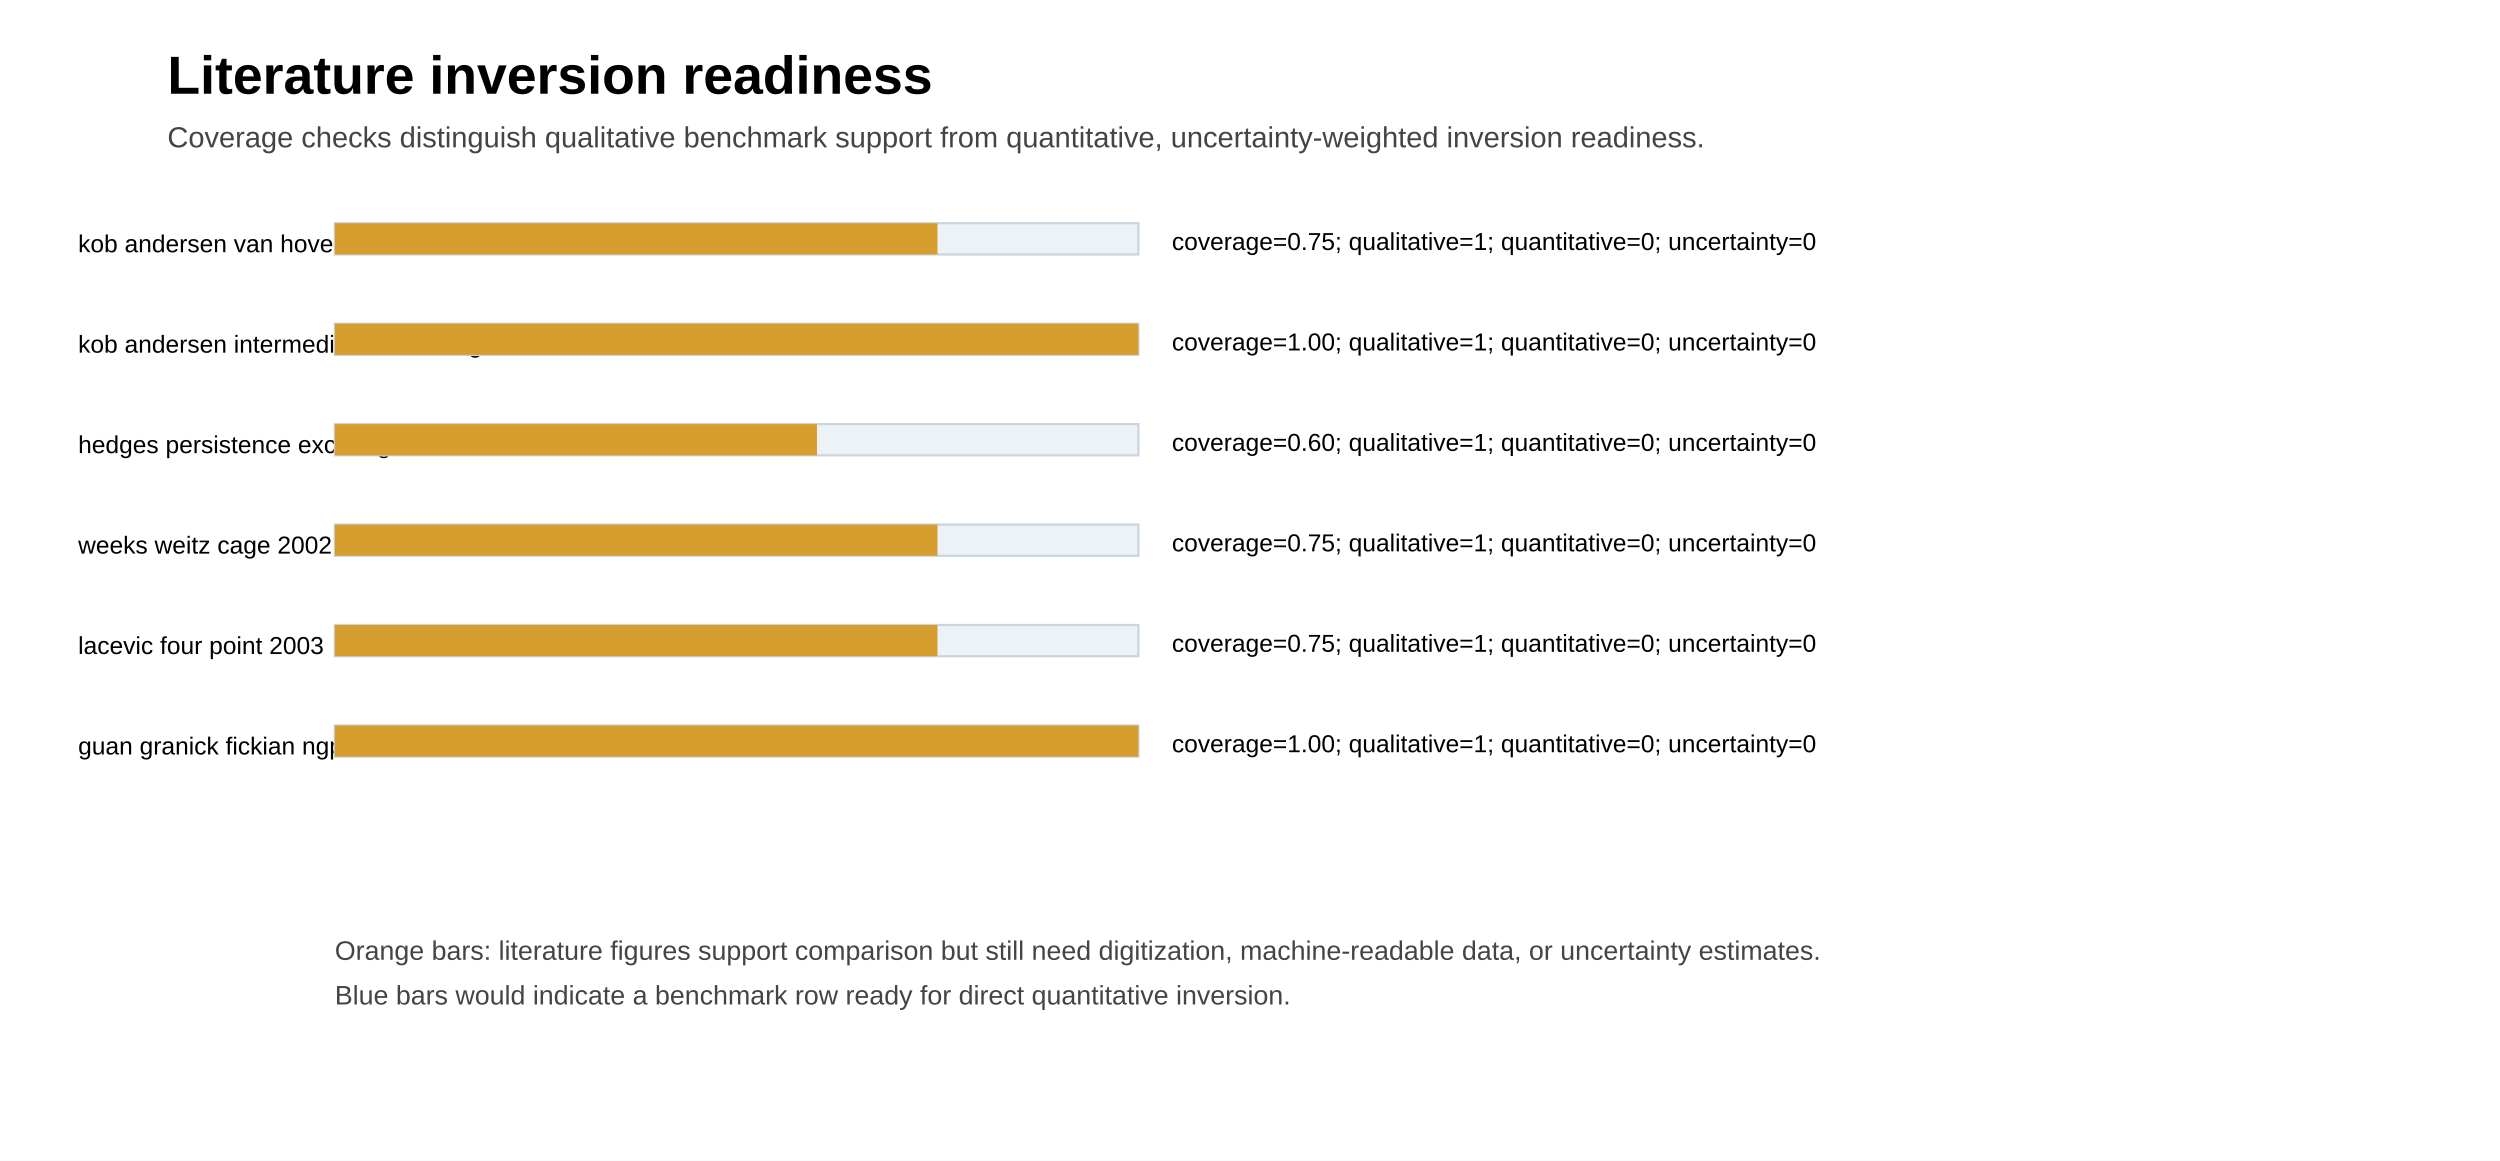
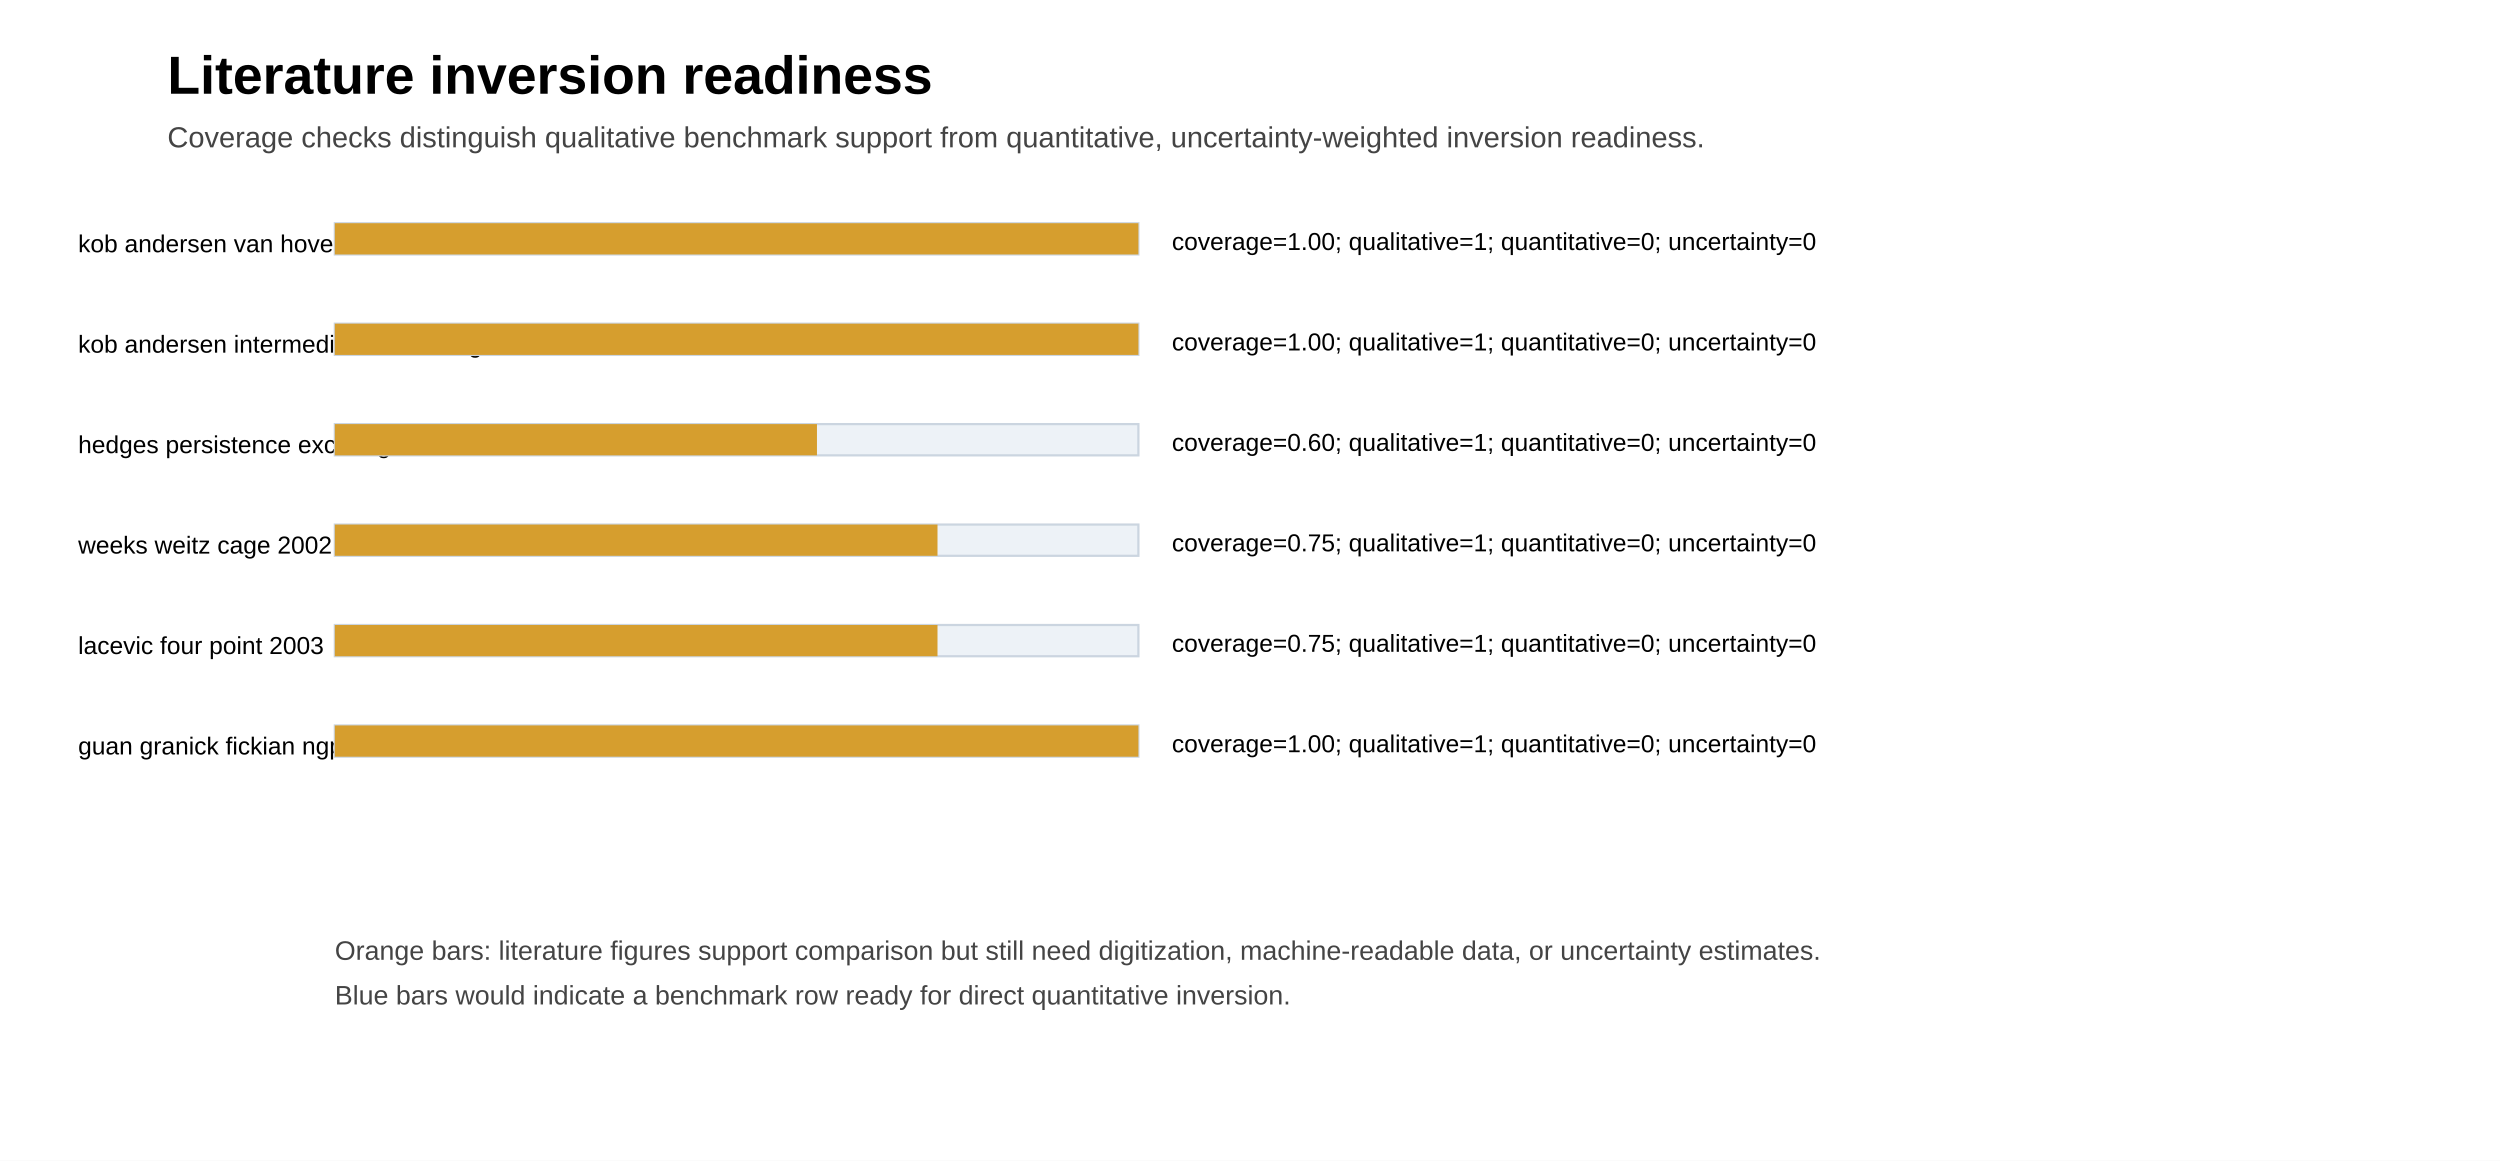
<svg xmlns="http://www.w3.org/2000/svg" width="1120" height="520" viewBox="0 0 1120 520">
  <rect width="100%" height="100%" fill="#ffffff" />
  <text x="75" y="42" font-family="Arial, sans-serif" font-size="24" font-weight="700">Literature inversion readiness</text>
  <text x="75" y="66" font-family="Arial, sans-serif" font-size="13" fill="#444">Coverage checks distinguish qualitative benchmark support from quantitative, uncertainty-weighted inversion readiness.</text>
  <text x="35" y="113.00" font-family="Arial, sans-serif" font-size="11">kob andersen van hove 1995</text>
  <rect x="150" y="100.00" width="360" height="14" fill="#edf2f7" stroke="#cbd5e0" />
-   <rect x="150" y="100.00" width="270.00" height="14" fill="#d69e2e" />
-   <text x="525" y="112.00" font-family="Arial, sans-serif" font-size="11">coverage=0.75; qualitative=1; quantitative=0; uncertainty=0</text>
+   <rect x="150" y="100.00" width="360.00" height="14" fill="#d69e2e" />
+   <text x="525" y="112.00" font-family="Arial, sans-serif" font-size="11">coverage=1.00; qualitative=1; quantitative=0; uncertainty=0</text>
  <text x="35" y="158.00" font-family="Arial, sans-serif" font-size="11">kob andersen intermediate scattering 1995</text>
  <rect x="150" y="145.00" width="360" height="14" fill="#edf2f7" stroke="#cbd5e0" />
  <rect x="150" y="145.00" width="360.00" height="14" fill="#d69e2e" />
  <text x="525" y="157.00" font-family="Arial, sans-serif" font-size="11">coverage=1.00; qualitative=1; quantitative=0; uncertainty=0</text>
  <text x="35" y="203.00" font-family="Arial, sans-serif" font-size="11">hedges persistence exchange 2007</text>
  <rect x="150" y="190.00" width="360" height="14" fill="#edf2f7" stroke="#cbd5e0" />
  <rect x="150" y="190.00" width="216.00" height="14" fill="#d69e2e" />
  <text x="525" y="202.00" font-family="Arial, sans-serif" font-size="11">coverage=0.60; qualitative=1; quantitative=0; uncertainty=0</text>
  <text x="35" y="248.00" font-family="Arial, sans-serif" font-size="11">weeks weitz cage 2002</text>
  <rect x="150" y="235.00" width="360" height="14" fill="#edf2f7" stroke="#cbd5e0" />
  <rect x="150" y="235.00" width="270.00" height="14" fill="#d69e2e" />
  <text x="525" y="247.00" font-family="Arial, sans-serif" font-size="11">coverage=0.75; qualitative=1; quantitative=0; uncertainty=0</text>
  <text x="35" y="293.00" font-family="Arial, sans-serif" font-size="11">lacevic four point 2003</text>
  <rect x="150" y="280.00" width="360" height="14" fill="#edf2f7" stroke="#cbd5e0" />
  <rect x="150" y="280.00" width="270.00" height="14" fill="#d69e2e" />
  <text x="525" y="292.00" font-family="Arial, sans-serif" font-size="11">coverage=0.75; qualitative=1; quantitative=0; uncertainty=0</text>
  <text x="35" y="338.00" font-family="Arial, sans-serif" font-size="11">guan granick fickian ngp 2014</text>
  <rect x="150" y="325.00" width="360" height="14" fill="#edf2f7" stroke="#cbd5e0" />
  <rect x="150" y="325.00" width="360.00" height="14" fill="#d69e2e" />
  <text x="525" y="337.00" font-family="Arial, sans-serif" font-size="11">coverage=1.00; qualitative=1; quantitative=0; uncertainty=0</text>
  <text x="150" y="430" font-family="Arial, sans-serif" font-size="12" fill="#444">Orange bars: literature figures support comparison but still need digitization, machine-readable data, or uncertainty estimates.</text>
  <text x="150" y="450" font-family="Arial, sans-serif" font-size="12" fill="#444">Blue bars would indicate a benchmark row ready for direct quantitative inversion.</text>
</svg>
